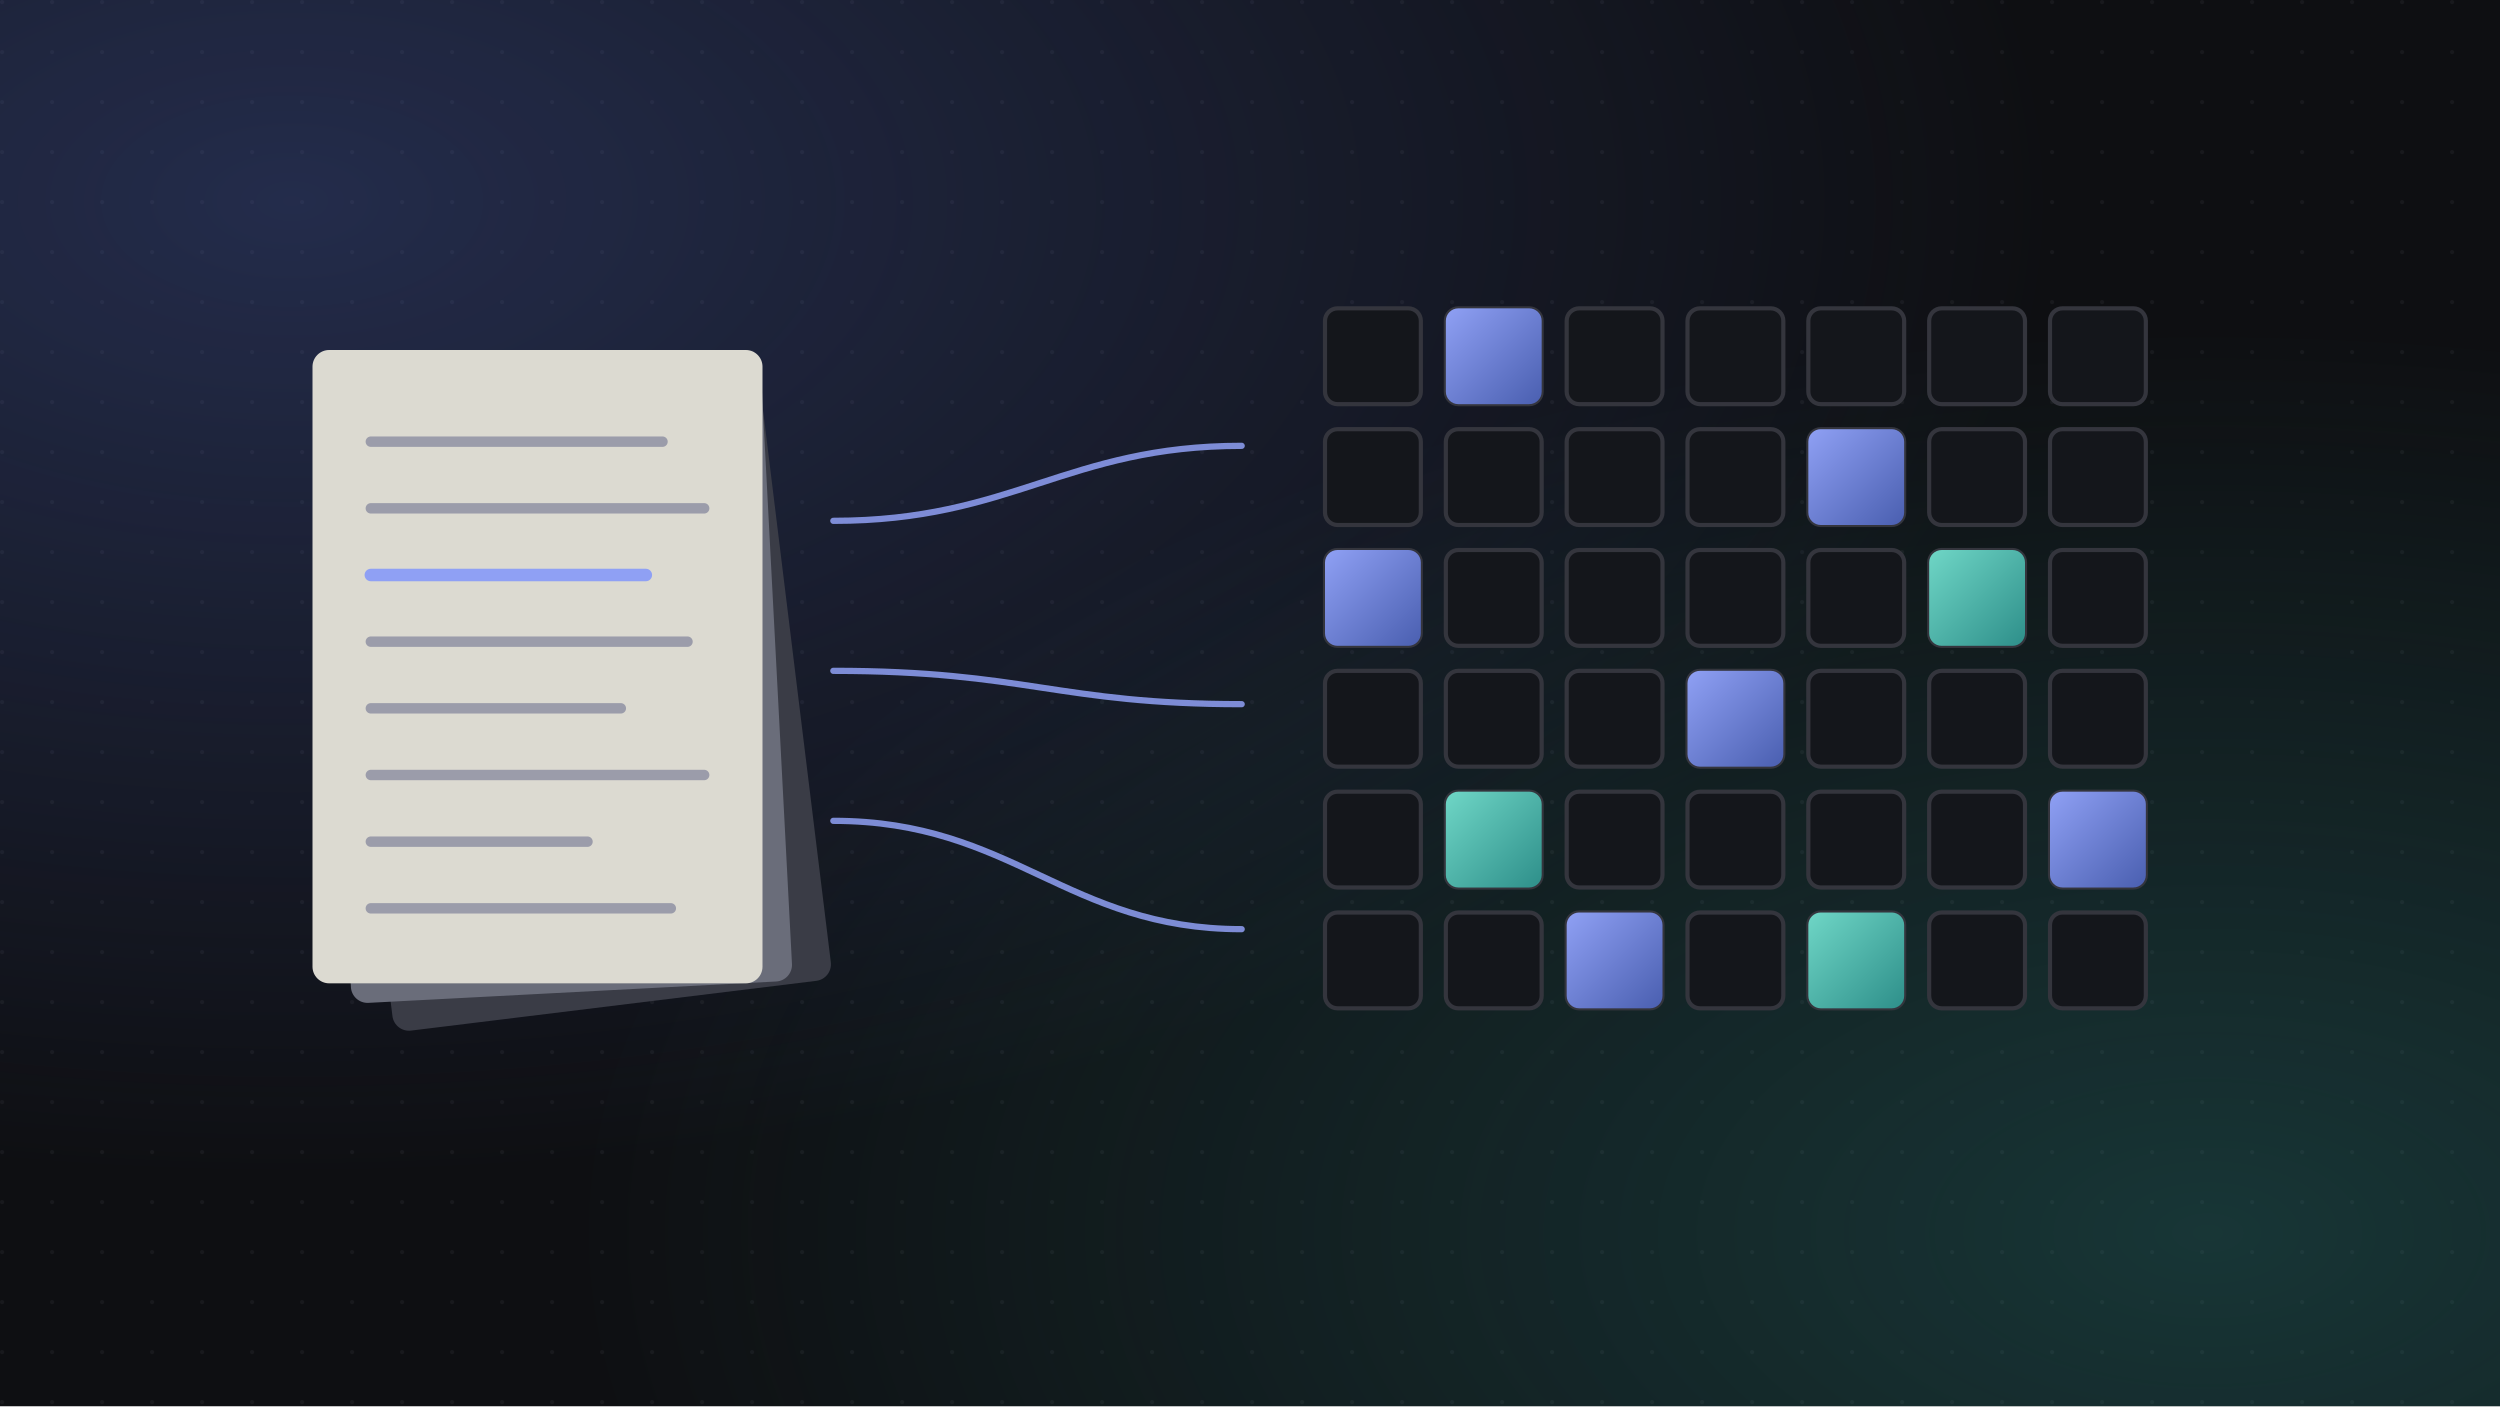
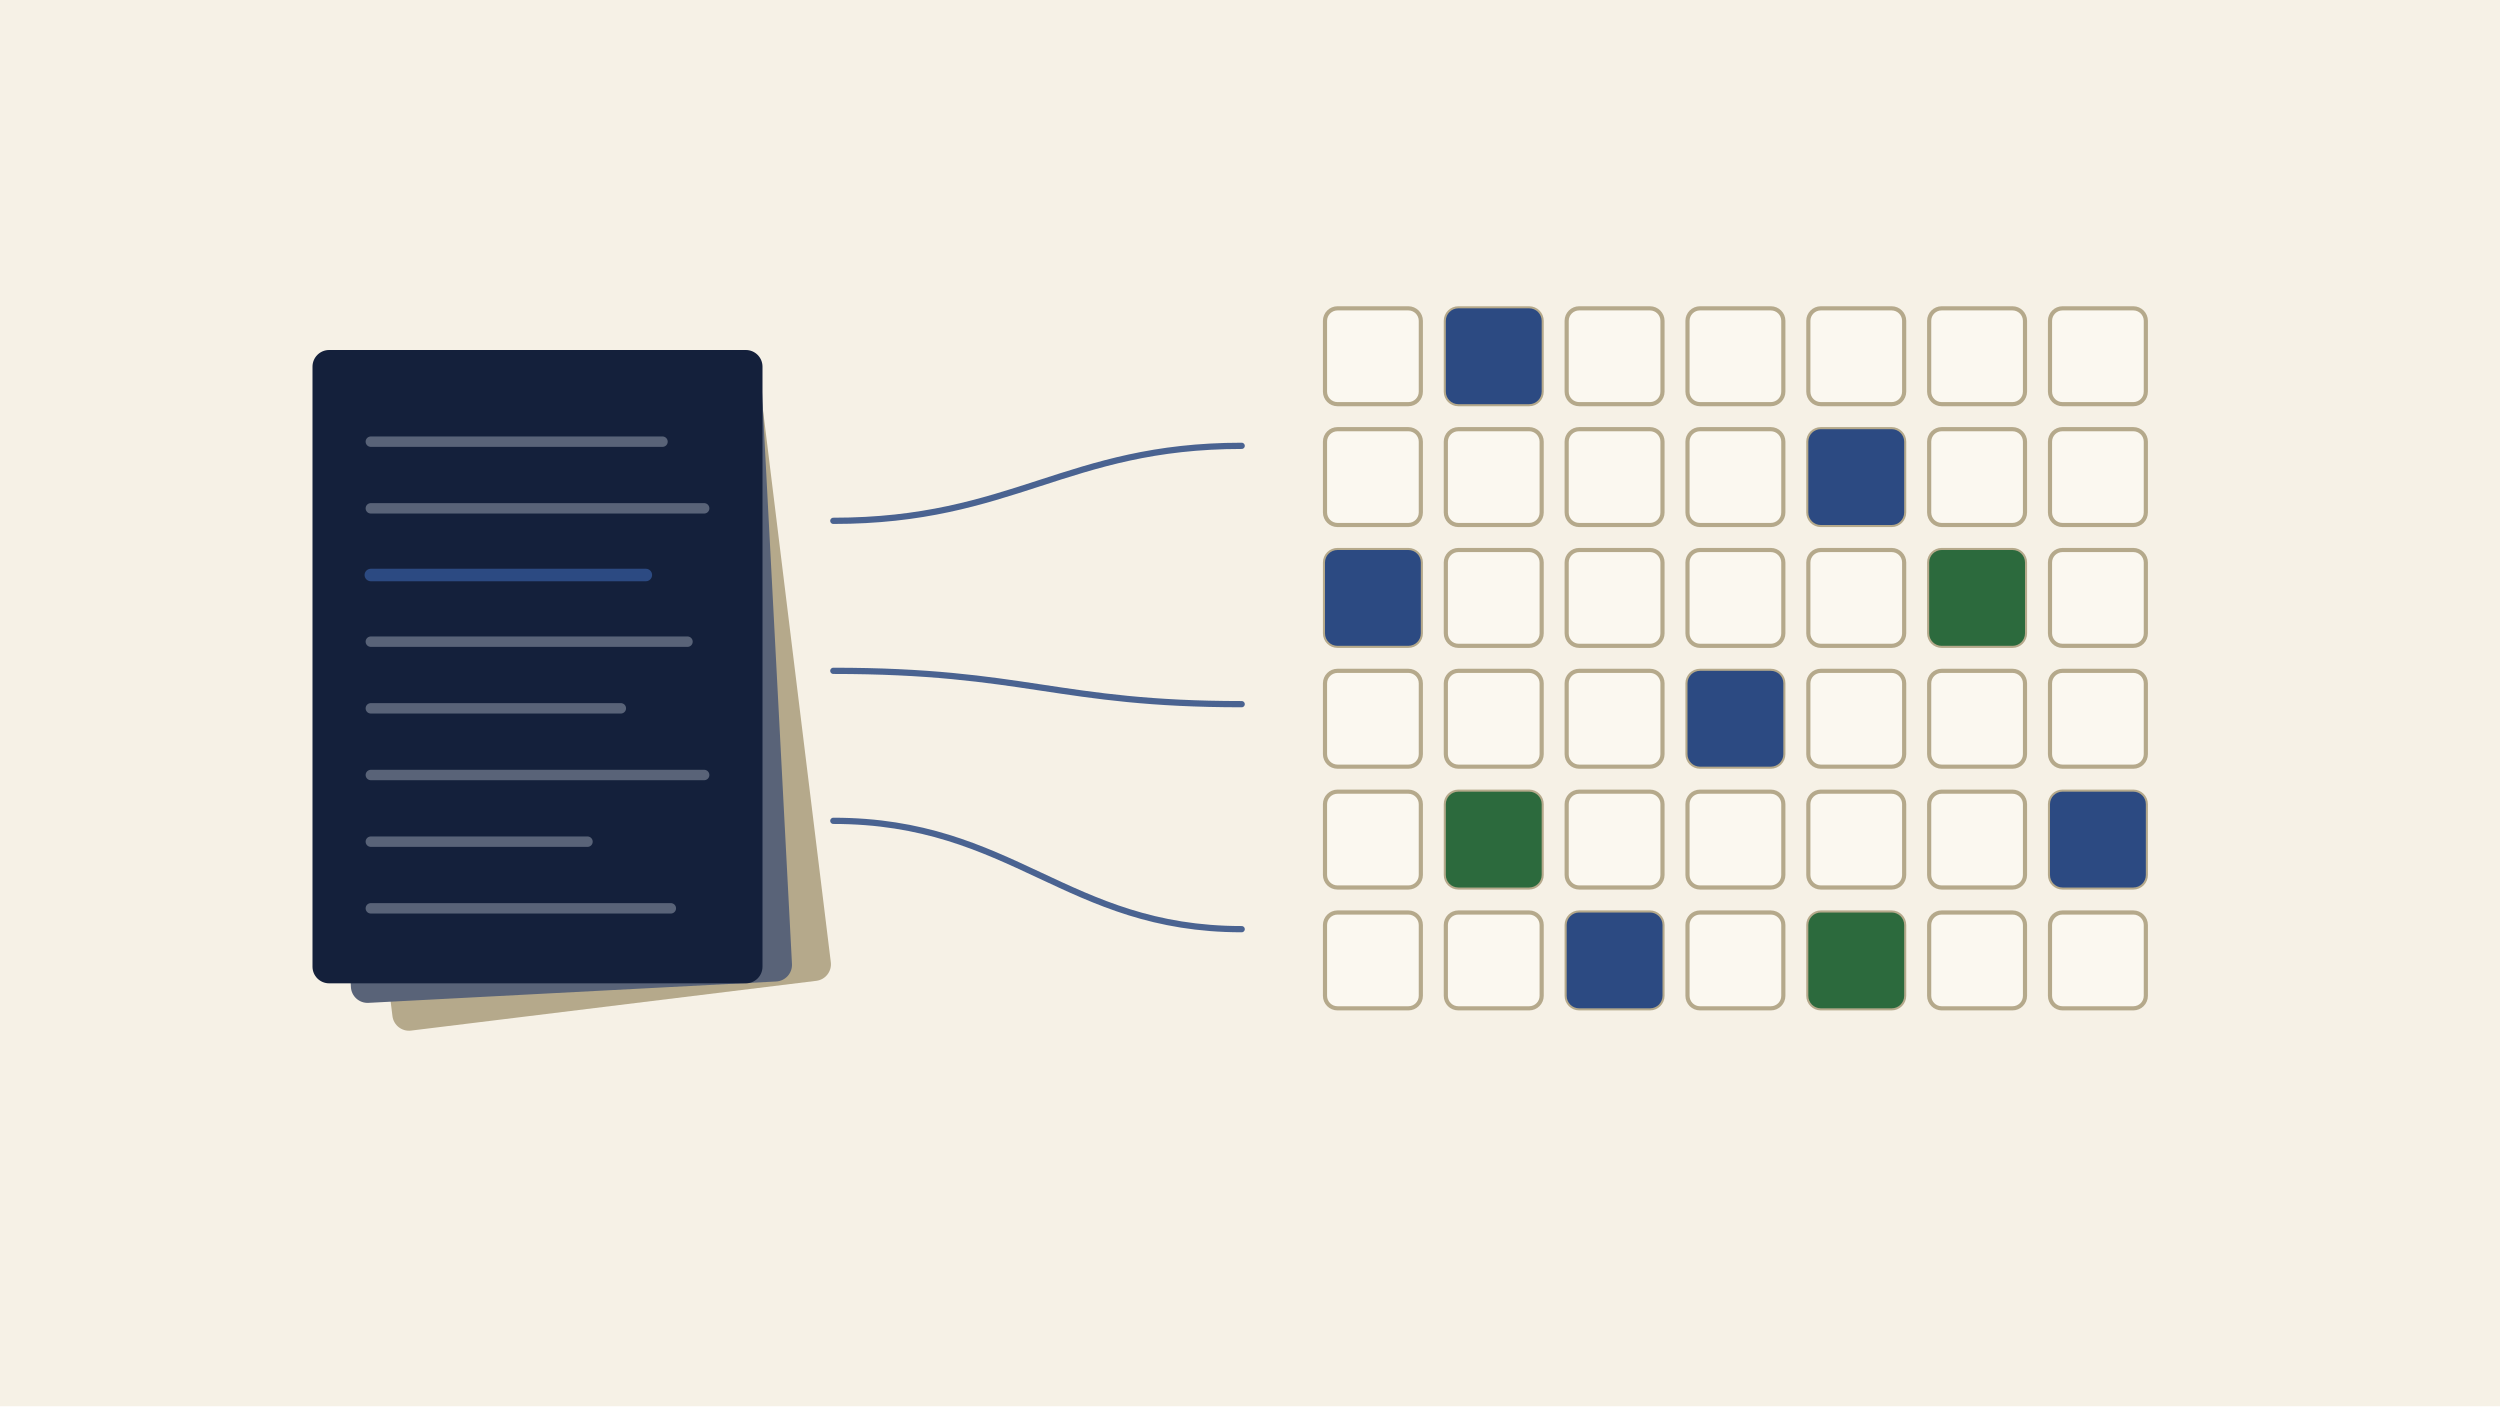
<svg xmlns="http://www.w3.org/2000/svg" viewBox="0 0 1200 675" width="1200" height="675" role="img" aria-label="A stack of ruled lecture notes feeding into a grid of model weights where only a scattered few cells are lit">
  <defs>
-     <radialGradient id="ftGlowA" cx="12%" cy="14%" r="70%">
-       <stop offset="0%" stop-color="#4a5fb0" stop-opacity="0.36" />
-       <stop offset="100%" stop-color="#4a5fb0" stop-opacity="0" />
-     </radialGradient>
-     <radialGradient id="ftGlowB" cx="88%" cy="88%" r="65%">
-       <stop offset="0%" stop-color="#2e8f8a" stop-opacity="0.30" />
-       <stop offset="100%" stop-color="#2e8f8a" stop-opacity="0" />
-     </radialGradient>
-     <pattern id="ftDots" width="24" height="24" patternUnits="userSpaceOnUse">
-       <circle cx="1" cy="1" r="1" fill="#f4f4f6" opacity="0.05" />
-     </pattern>
    <linearGradient id="ftCell" x1="0" y1="0" x2="1" y2="1">
-       <stop offset="0%" stop-color="#8fa0f4" />
-       <stop offset="100%" stop-color="#4a5fb0" />
+       <stop offset="0%" stop-color="#2c4a82" />
+       <stop offset="100%" stop-color="#2c4a82" />
    </linearGradient>
    <linearGradient id="ftCellB" x1="0" y1="0" x2="1" y2="1">
-       <stop offset="0%" stop-color="#6fd6c6" />
-       <stop offset="100%" stop-color="#2e8f8a" />
+       <stop offset="0%" stop-color="#2c6a3d" />
+       <stop offset="100%" stop-color="#2c6a3d" />
    </linearGradient>
  </defs>
-   <rect width="1200" height="675" fill="#0e0f12" />
-   <rect width="1200" height="675" fill="url(#ftDots)" />
-   <rect width="1200" height="675" fill="url(#ftGlowA)" />
-   <rect width="1200" height="675" fill="url(#ftGlowB)" />
+   <rect width="1200" height="675" fill="#f6f1e6" />
  <g transform="translate(146 168)">
    <g transform="rotate(-7 130 180)">
-       <rect x="26" y="16" width="212" height="300" rx="8" fill="#3a3c46" />
+       <rect x="26" y="16" width="212" height="300" rx="8" fill="#b5a98b" />
    </g>
    <g transform="rotate(-3 130 180)">
-       <rect x="16" y="8" width="212" height="300" rx="8" fill="#6a6d7a" />
+       <rect x="16" y="8" width="212" height="300" rx="8" fill="#596378" />
    </g>
-     <rect x="4" y="0" width="216" height="304" rx="8" fill="#dcdad1" />
-     <g stroke="#9b9caa" stroke-width="5" stroke-linecap="round">
+     <rect x="4" y="0" width="216" height="304" rx="8" fill="#14203b" />
+     <g stroke="#596378" stroke-width="5" stroke-linecap="round">
      <path d="M32 44h140" />
      <path d="M32 76h160" />
      <path d="M32 140h152" />
      <path d="M32 172h120" />
      <path d="M32 204h160" />
      <path d="M32 236h104" />
      <path d="M32 268h144" />
    </g>
-     <path stroke="#8fa0f4" stroke-width="6" stroke-linecap="round" d="M32 108h132" />
+     <path stroke="#2c4a82" stroke-width="6" stroke-linecap="round" d="M32 108h132" />
  </g>
-   <g fill="none" stroke="#8fa0f4" stroke-width="3" stroke-linecap="round" opacity="0.85">
+   <g fill="none" stroke="#2c4a82" stroke-width="3" stroke-linecap="round" opacity="0.85">
    <path d="M400 250C486 250 512 214 596 214" />
    <path d="M400 322C492 322 508 338 596 338" />
    <path d="M400 394C486 394 512 446 596 446" />
  </g>
  <g transform="translate(636 148)">
-     <g fill="#14161b" stroke="#34353d" stroke-width="2">
+     <g fill="#fbf8f0" stroke="#b5a98b" stroke-width="2">
      <rect x="0" y="0" width="46" height="46" rx="6" />
      <rect x="58" y="0" width="46" height="46" rx="6" />
      <rect x="116" y="0" width="46" height="46" rx="6" />
      <rect x="174" y="0" width="46" height="46" rx="6" />
      <rect x="232" y="0" width="46" height="46" rx="6" />
      <rect x="290" y="0" width="46" height="46" rx="6" />
      <rect x="348" y="0" width="46" height="46" rx="6" />
      <rect x="0" y="58" width="46" height="46" rx="6" />
      <rect x="58" y="58" width="46" height="46" rx="6" />
      <rect x="116" y="58" width="46" height="46" rx="6" />
      <rect x="174" y="58" width="46" height="46" rx="6" />
      <rect x="232" y="58" width="46" height="46" rx="6" />
      <rect x="290" y="58" width="46" height="46" rx="6" />
      <rect x="348" y="58" width="46" height="46" rx="6" />
      <rect x="0" y="116" width="46" height="46" rx="6" />
      <rect x="58" y="116" width="46" height="46" rx="6" />
      <rect x="116" y="116" width="46" height="46" rx="6" />
      <rect x="174" y="116" width="46" height="46" rx="6" />
      <rect x="232" y="116" width="46" height="46" rx="6" />
      <rect x="290" y="116" width="46" height="46" rx="6" />
      <rect x="348" y="116" width="46" height="46" rx="6" />
      <rect x="0" y="174" width="46" height="46" rx="6" />
      <rect x="58" y="174" width="46" height="46" rx="6" />
      <rect x="116" y="174" width="46" height="46" rx="6" />
      <rect x="174" y="174" width="46" height="46" rx="6" />
      <rect x="232" y="174" width="46" height="46" rx="6" />
      <rect x="290" y="174" width="46" height="46" rx="6" />
      <rect x="348" y="174" width="46" height="46" rx="6" />
      <rect x="0" y="232" width="46" height="46" rx="6" />
      <rect x="58" y="232" width="46" height="46" rx="6" />
      <rect x="116" y="232" width="46" height="46" rx="6" />
      <rect x="174" y="232" width="46" height="46" rx="6" />
      <rect x="232" y="232" width="46" height="46" rx="6" />
      <rect x="290" y="232" width="46" height="46" rx="6" />
      <rect x="348" y="232" width="46" height="46" rx="6" />
      <rect x="0" y="290" width="46" height="46" rx="6" />
      <rect x="58" y="290" width="46" height="46" rx="6" />
      <rect x="116" y="290" width="46" height="46" rx="6" />
      <rect x="174" y="290" width="46" height="46" rx="6" />
      <rect x="232" y="290" width="46" height="46" rx="6" />
      <rect x="290" y="290" width="46" height="46" rx="6" />
      <rect x="348" y="290" width="46" height="46" rx="6" />
    </g>
    <g fill="url(#ftCell)">
      <rect x="58" y="0" width="46" height="46" rx="6" />
      <rect x="232" y="58" width="46" height="46" rx="6" />
      <rect x="0" y="116" width="46" height="46" rx="6" />
      <rect x="174" y="174" width="46" height="46" rx="6" />
      <rect x="348" y="232" width="46" height="46" rx="6" />
      <rect x="116" y="290" width="46" height="46" rx="6" />
    </g>
    <g fill="url(#ftCellB)">
      <rect x="290" y="116" width="46" height="46" rx="6" />
      <rect x="58" y="232" width="46" height="46" rx="6" />
      <rect x="232" y="290" width="46" height="46" rx="6" />
    </g>
  </g>
</svg>
